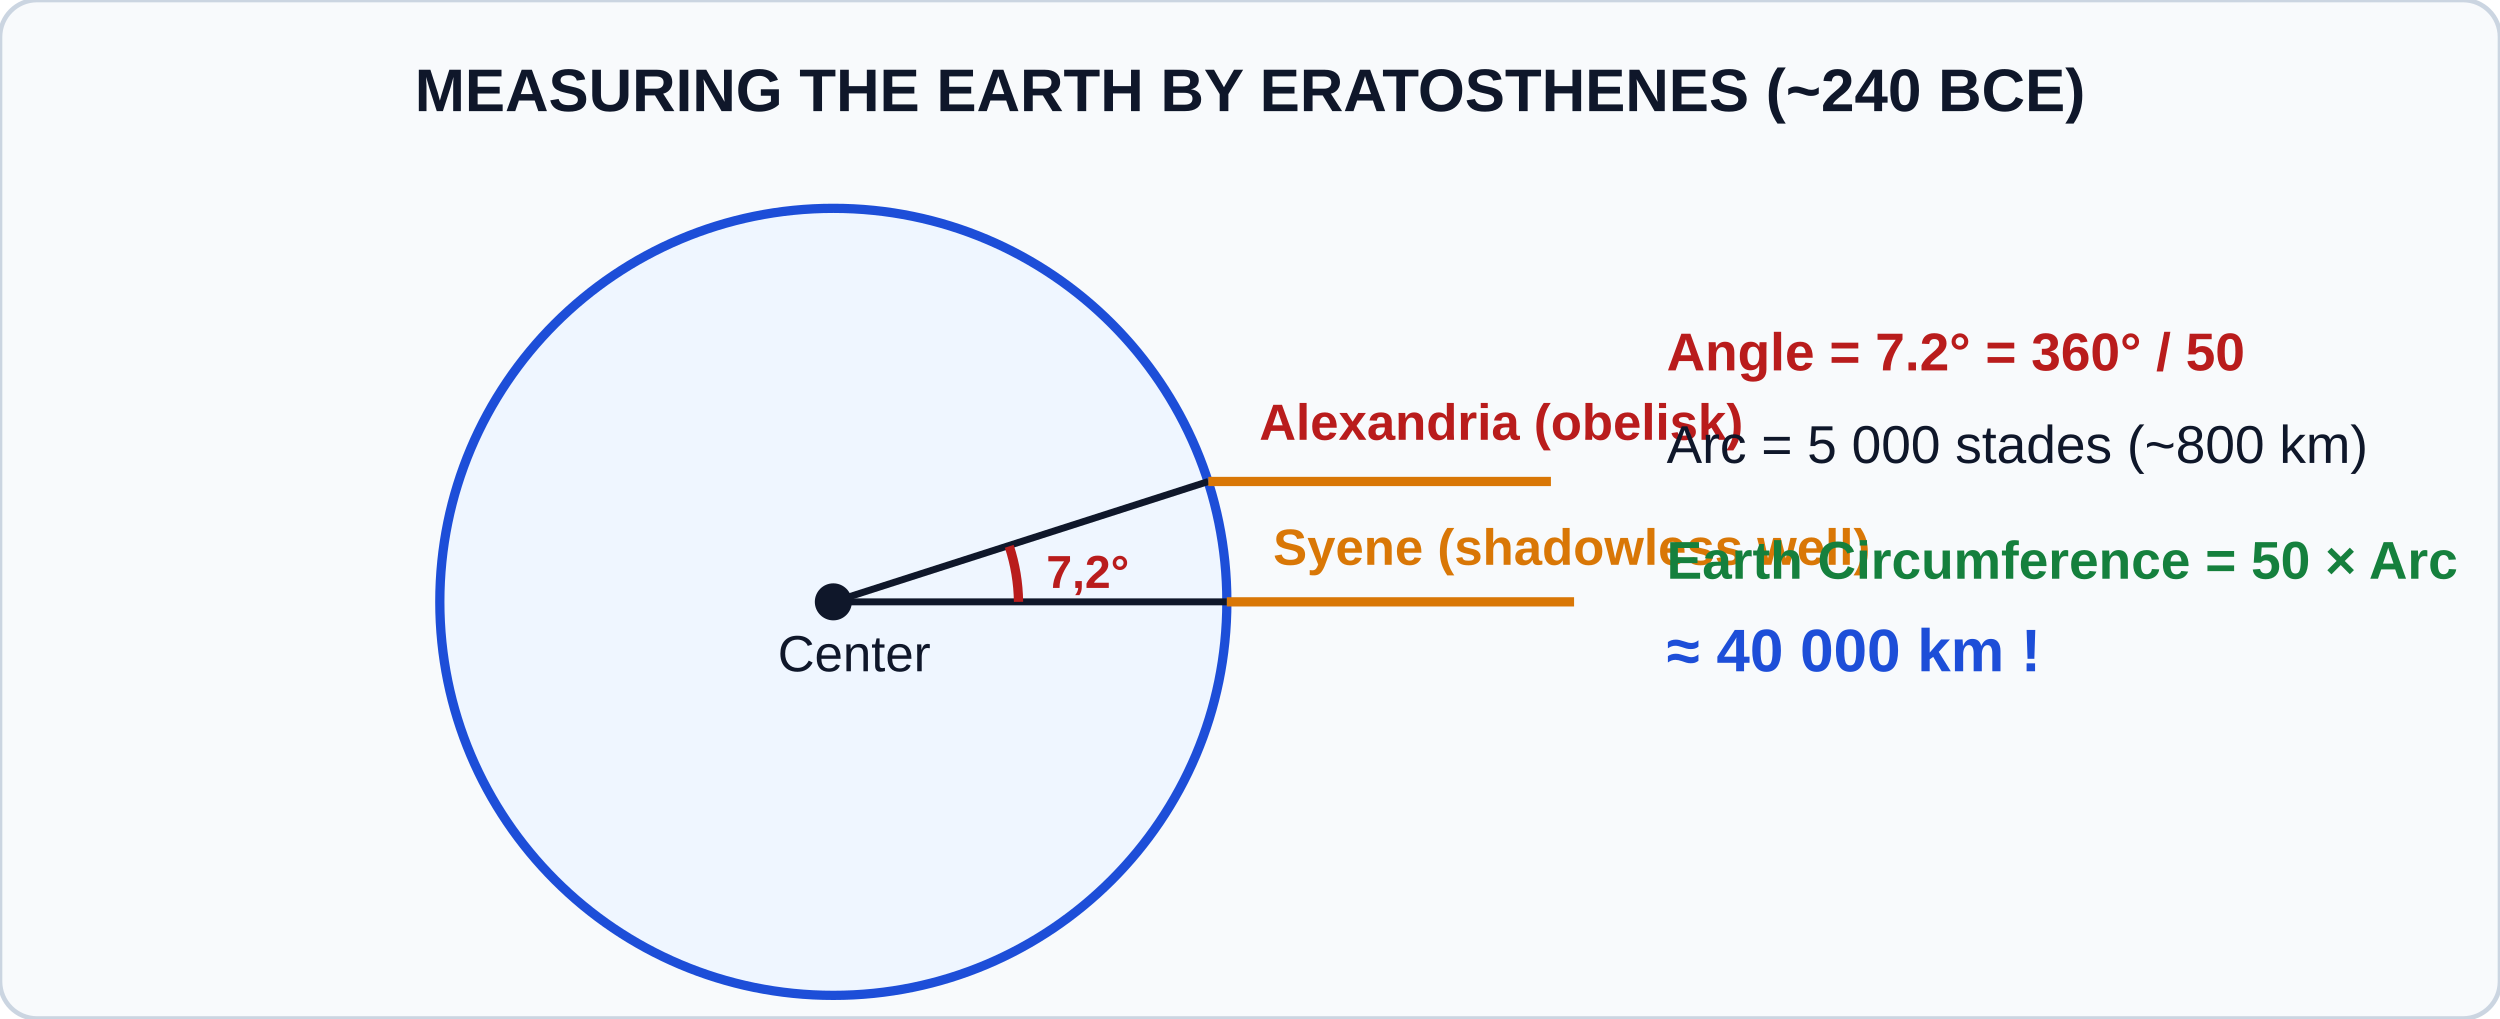
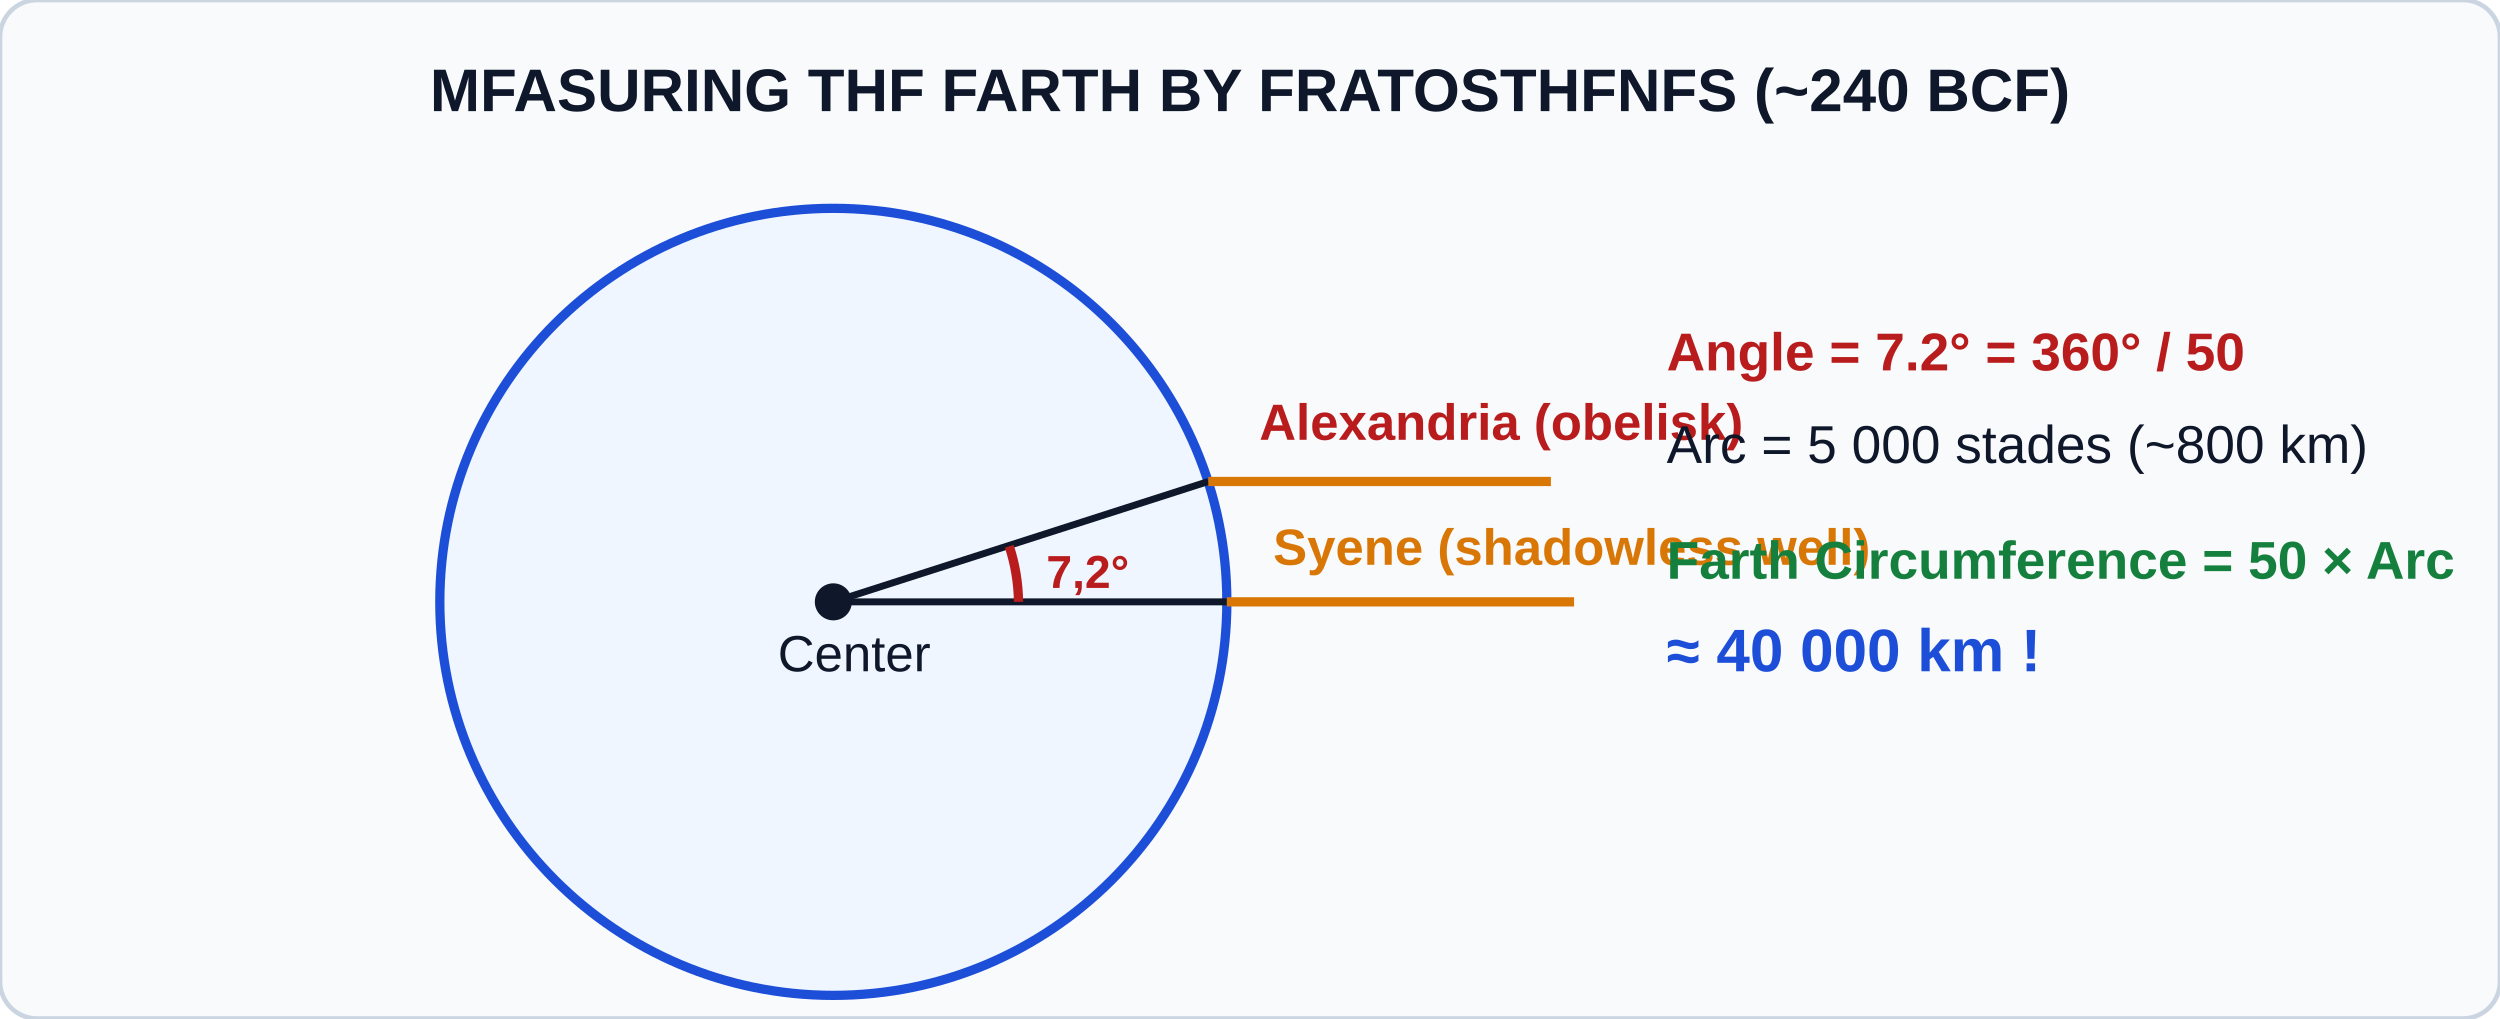
<svg xmlns="http://www.w3.org/2000/svg" viewBox="0 0 540 220" width="100%" height="220">
  <rect width="540" height="220" fill="#f8fafc" rx="8" stroke="#cbd5e1" stroke-width="1" />
-   <text x="270" y="24" font-family="Liberation Sans" font-size="13" font-weight="bold" fill="#0f172a" text-anchor="middle">MEASURING THE EARTH BY ERATOSTHENES (~240 BCE)</text>
+   <text x="270" y="24" font-family="Liberation Sans" font-size="13" font-weight="bold" fill="#0f172a" text-anchor="middle">MFASURING THF FARTH BY FRATOSTHFNFS (~240 BCF)</text>
  <g transform="translate(180, 130)">
    <circle cx="0" cy="0" r="85" fill="#eff6ff" stroke="#1d4ed8" stroke-width="2" />
    <circle cx="0" cy="0" r="4" fill="#0f172a" />
    <text x="-12" y="15" font-family="Liberation Sans" font-size="11" fill="#0f172a">Center</text>
    <line x1="0" y1="0" x2="85" y2="0" stroke="#0f172a" stroke-width="1.5" />
    <line x1="85" y1="0" x2="160" y2="0" stroke="#d97706" stroke-width="2" />
    <text x="95" y="-8" font-family="Liberation Sans" font-size="11" font-weight="bold" fill="#d97706">Syene (shadowless well)</text>
    <line x1="0" y1="0" x2="81" y2="-26" stroke="#0f172a" stroke-width="1.5" />
    <line x1="81" y1="-26" x2="155" y2="-26" stroke="#d97706" stroke-width="2" />
    <text x="92" y="-35" font-family="Liberation Sans" font-size="11" font-weight="bold" fill="#b91c1c">Alexandria (obelisk)</text>
    <path d="M 40,0 A 40 40 0 0 0 38,-12" fill="none" stroke="#b91c1c" stroke-width="2" />
    <text x="46" y="-3" font-family="Liberation Sans" font-size="10" font-weight="bold" fill="#b91c1c">7,2°</text>
  </g>
  <g transform="translate(360, 65)" font-family="Liberation Sans" font-size="11.5">
    <text x="0" y="15" font-weight="bold" fill="#b91c1c">Angle = 7.2° = 360° / 50</text>
    <text x="0" y="35" fill="#0f172a">Arc = 5 000 stades (~800 km)</text>
-     <text x="0" y="60" font-weight="bold" fill="#15803d">Earth Circumference = 50 × Arc</text>
+     <text x="0" y="60" font-weight="bold" fill="#15803d">Farth Circumference = 50 × Arc</text>
    <text x="0" y="80" font-size="13" font-weight="bold" fill="#1d4ed8">≈ 40 000 km !</text>
  </g>
</svg>
